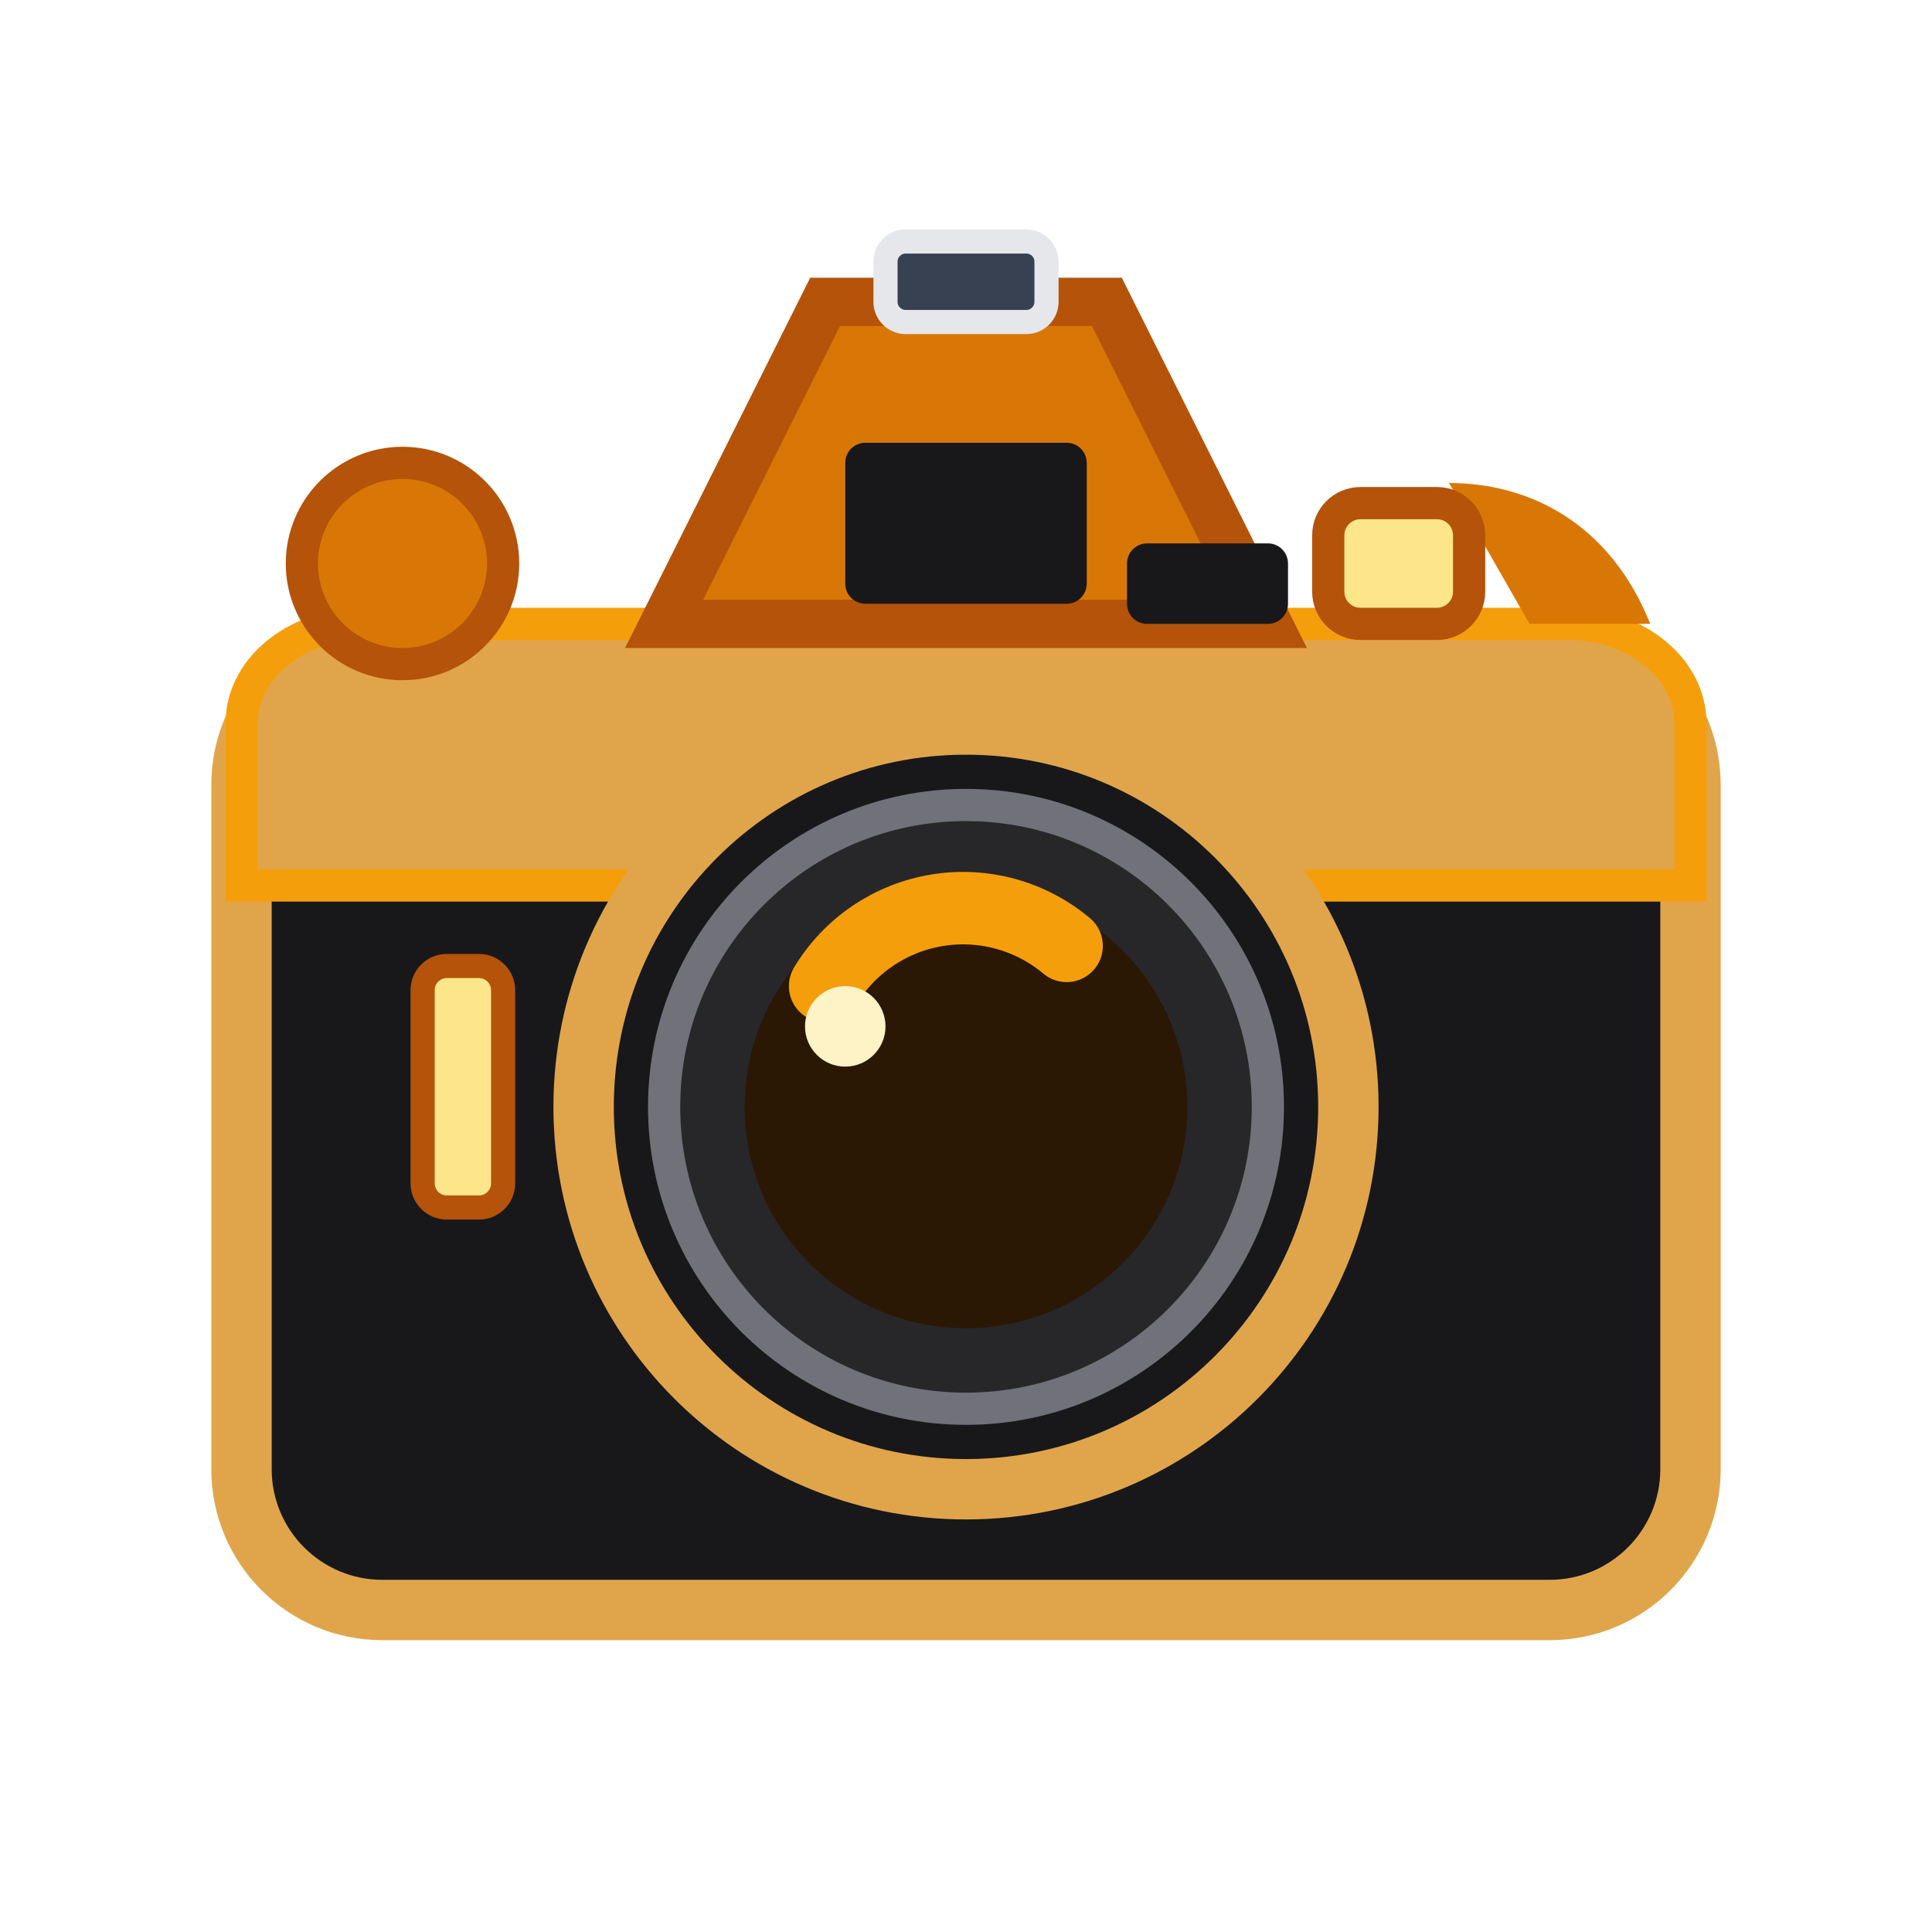
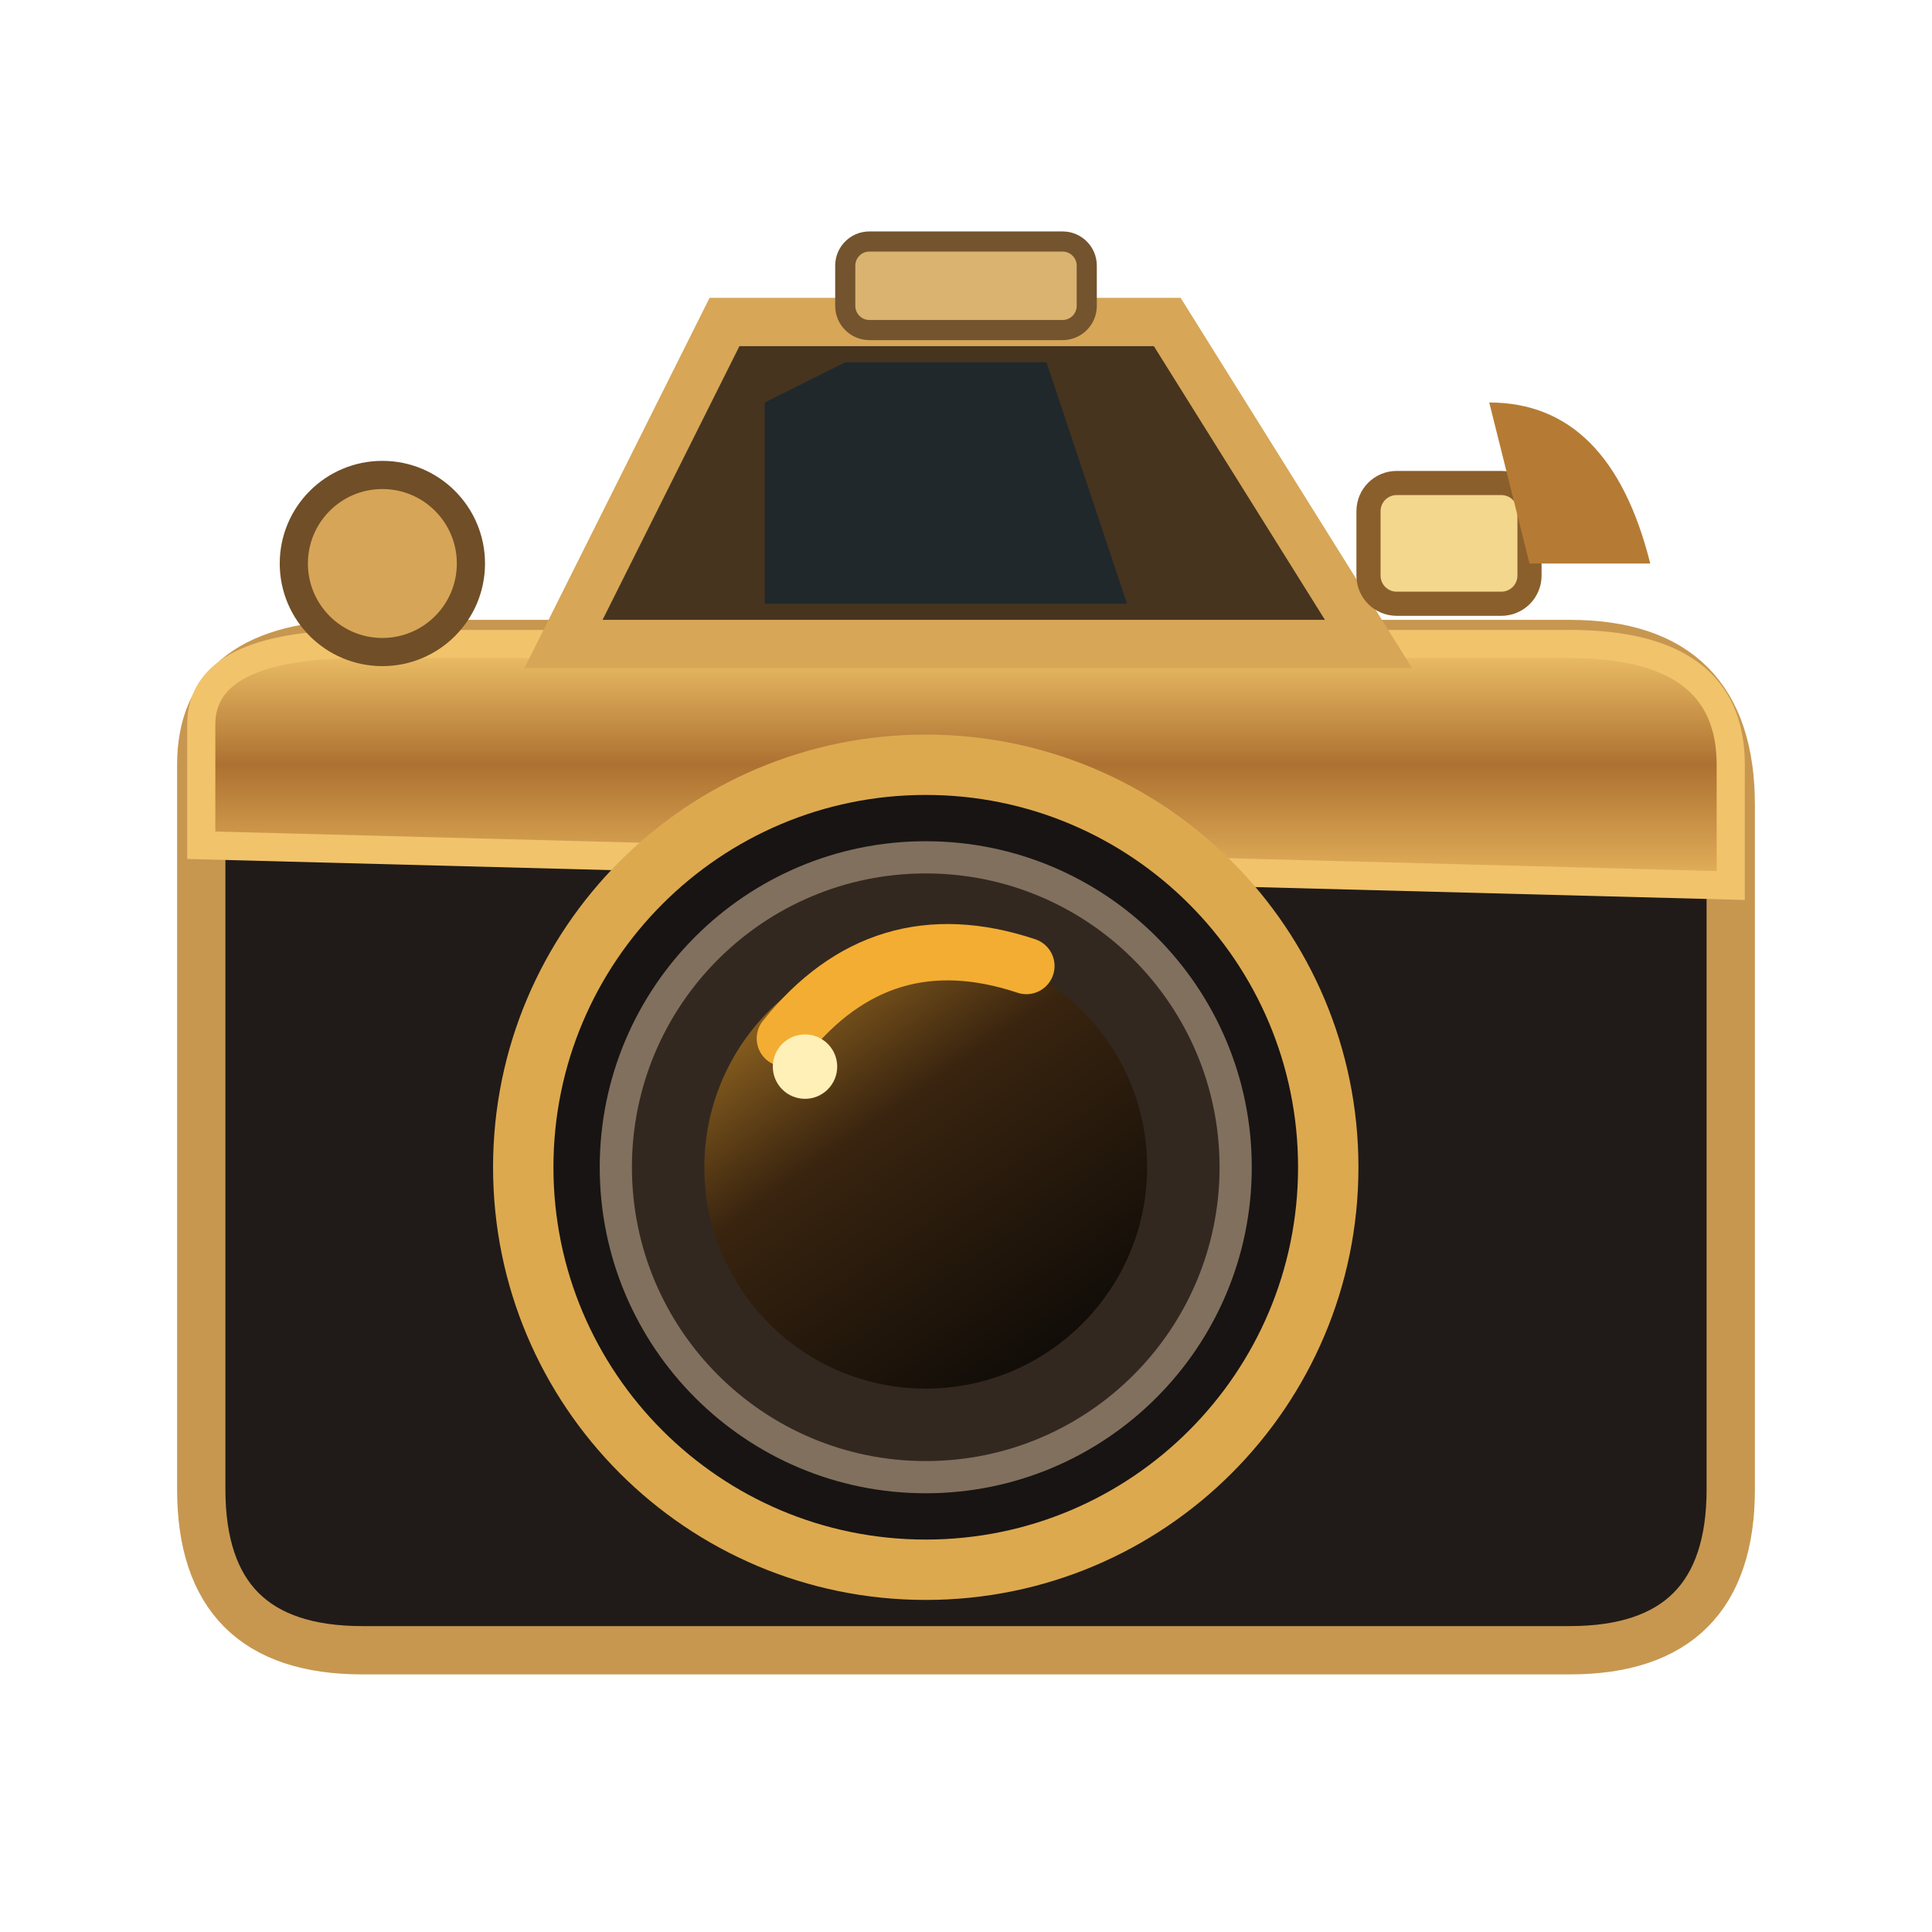
- <svg xmlns="http://www.w3.org/2000/svg" viewBox="0 0 48 48" width="48" height="48" fill="none">
-   <rect x="6" y="16" width="36" height="24" rx="3.5" fill="#18181B" stroke="#E0A54A" stroke-width="1.5" />
-   <path d="M 6 22 L 6 18 C 6 16.5 7.5 15.5 9 15.5 L 39 15.5 C 40.5 15.5 42 16.5 42 18 L 42 22 Z" fill="#E0A54A" stroke="#F59E0B" stroke-width="0.8" />
-   <path d="M 16.5 15.5 L 20.5 7.5 L 27.5 7.5 L 31.5 15.5 Z" fill="#D97706" stroke="#B45309" stroke-width="1.2" />
-   <rect x="21" y="11" width="6" height="4" rx="0.5" fill="#18181B" />
-   <rect x="22" y="6" width="4" height="2" rx="0.5" fill="#374151" stroke="#E5E7EB" stroke-width="0.6" />
-   <path d="M 36 12 C 38 12 40 13 41 15.5 L 38 15.5 Z" fill="#D97706" />
-   <rect x="33" y="12.5" width="3.5" height="3" rx="0.8" fill="#FDE68A" stroke="#B45309" stroke-width="0.8" />
-   <rect x="28" y="13.5" width="4" height="2" rx="0.5" fill="#18181B" />
-   <circle cx="10" cy="14" r="2.5" fill="#D97706" stroke="#B45309" stroke-width="0.8" />
-   <rect x="10.5" y="24" width="2" height="6" rx="0.6" fill="#FDE68A" stroke="#B45309" stroke-width="0.6" />
-   <circle cx="24" cy="27.5" r="9.5" fill="#18181B" stroke="#E0A54A" stroke-width="1.5" />
-   <circle cx="24" cy="27.5" r="7.5" fill="#27272A" stroke="#71717A" stroke-width="0.8" />
-   <circle cx="24" cy="27.5" r="5.5" fill="#2A1805" />
-   <path d="M 20.5 24.5 A 4 4 0 0 1 26.5 23.5" stroke="#F59E0B" stroke-width="1.8" stroke-linecap="round" />
-   <circle cx="21" cy="25.5" r="1" fill="#FEF3C7" />
+ <svg xmlns="http://www.w3.org/2000/svg" viewBox="0 0 48 48" width="48" height="48">
+   <defs>
+     <linearGradient id="brass" x2="0" y2="1">
+       <stop stop-color="#f0c36a" />
+       <stop offset=".5" stop-color="#ad7131" />
+       <stop offset="1" stop-color="#e6b45d" />
+     </linearGradient>
+     <linearGradient id="glass" x2=".7" y2="1">
+       <stop stop-color="#b98228" />
+       <stop offset=".45" stop-color="#39240f" />
+       <stop offset="1" stop-color="#100c08" />
+     </linearGradient>
+   </defs>
+   <path d="M5 19q0-3 4-3h30q4 0 4 4v17q0 4-4 4H9q-4 0-4-4Z" fill="#201b18" stroke="#c79750" stroke-width="1.2" />
+   <path d="M5 21v-3q0-2 4-2h30q4 0 4 3v3Z" fill="url(#brass)" stroke="#f1c36b" stroke-width=".7" />
+   <path d="m14 16 4-8h11l5 8Z" fill="#46341f" stroke="#d7a657" stroke-width="1.2" />
+   <path d="m19 10 2-1h5l2 6h-9Z" fill="#20282c" />
+   <rect x="21" y="6" width="6" height="2.2" rx=".6" fill="#d9b36f" stroke="#73542e" stroke-width=".5" />
+   <circle cx="9.5" cy="14" r="2.2" fill="#d6a557" stroke="#704e27" stroke-width=".7" />
+   <rect x="34" y="12" width="4" height="3" rx=".7" fill="#f3d78c" stroke="#8a5f2c" stroke-width=".6" />
+   <path d="M37 10q3 0 4 4h-3Z" fill="#b57b34" />
+   <circle cx="23" cy="29" r="10" fill="#171413" stroke="#dda94f" stroke-width="1.5" />
+   <circle cx="23" cy="29" r="7.7" fill="#332820" stroke="#81705d" stroke-width=".8" />
+   <circle cx="23" cy="29" r="5.5" fill="url(#glass)" />
+   <path d="M19.5 25.8q2.4-3 6-1.8" fill="none" stroke="#f3ad32" stroke-width="1.4" stroke-linecap="round" />
+   <circle cx="20" cy="26.5" r=".8" fill="#fff0b7" />
</svg>
